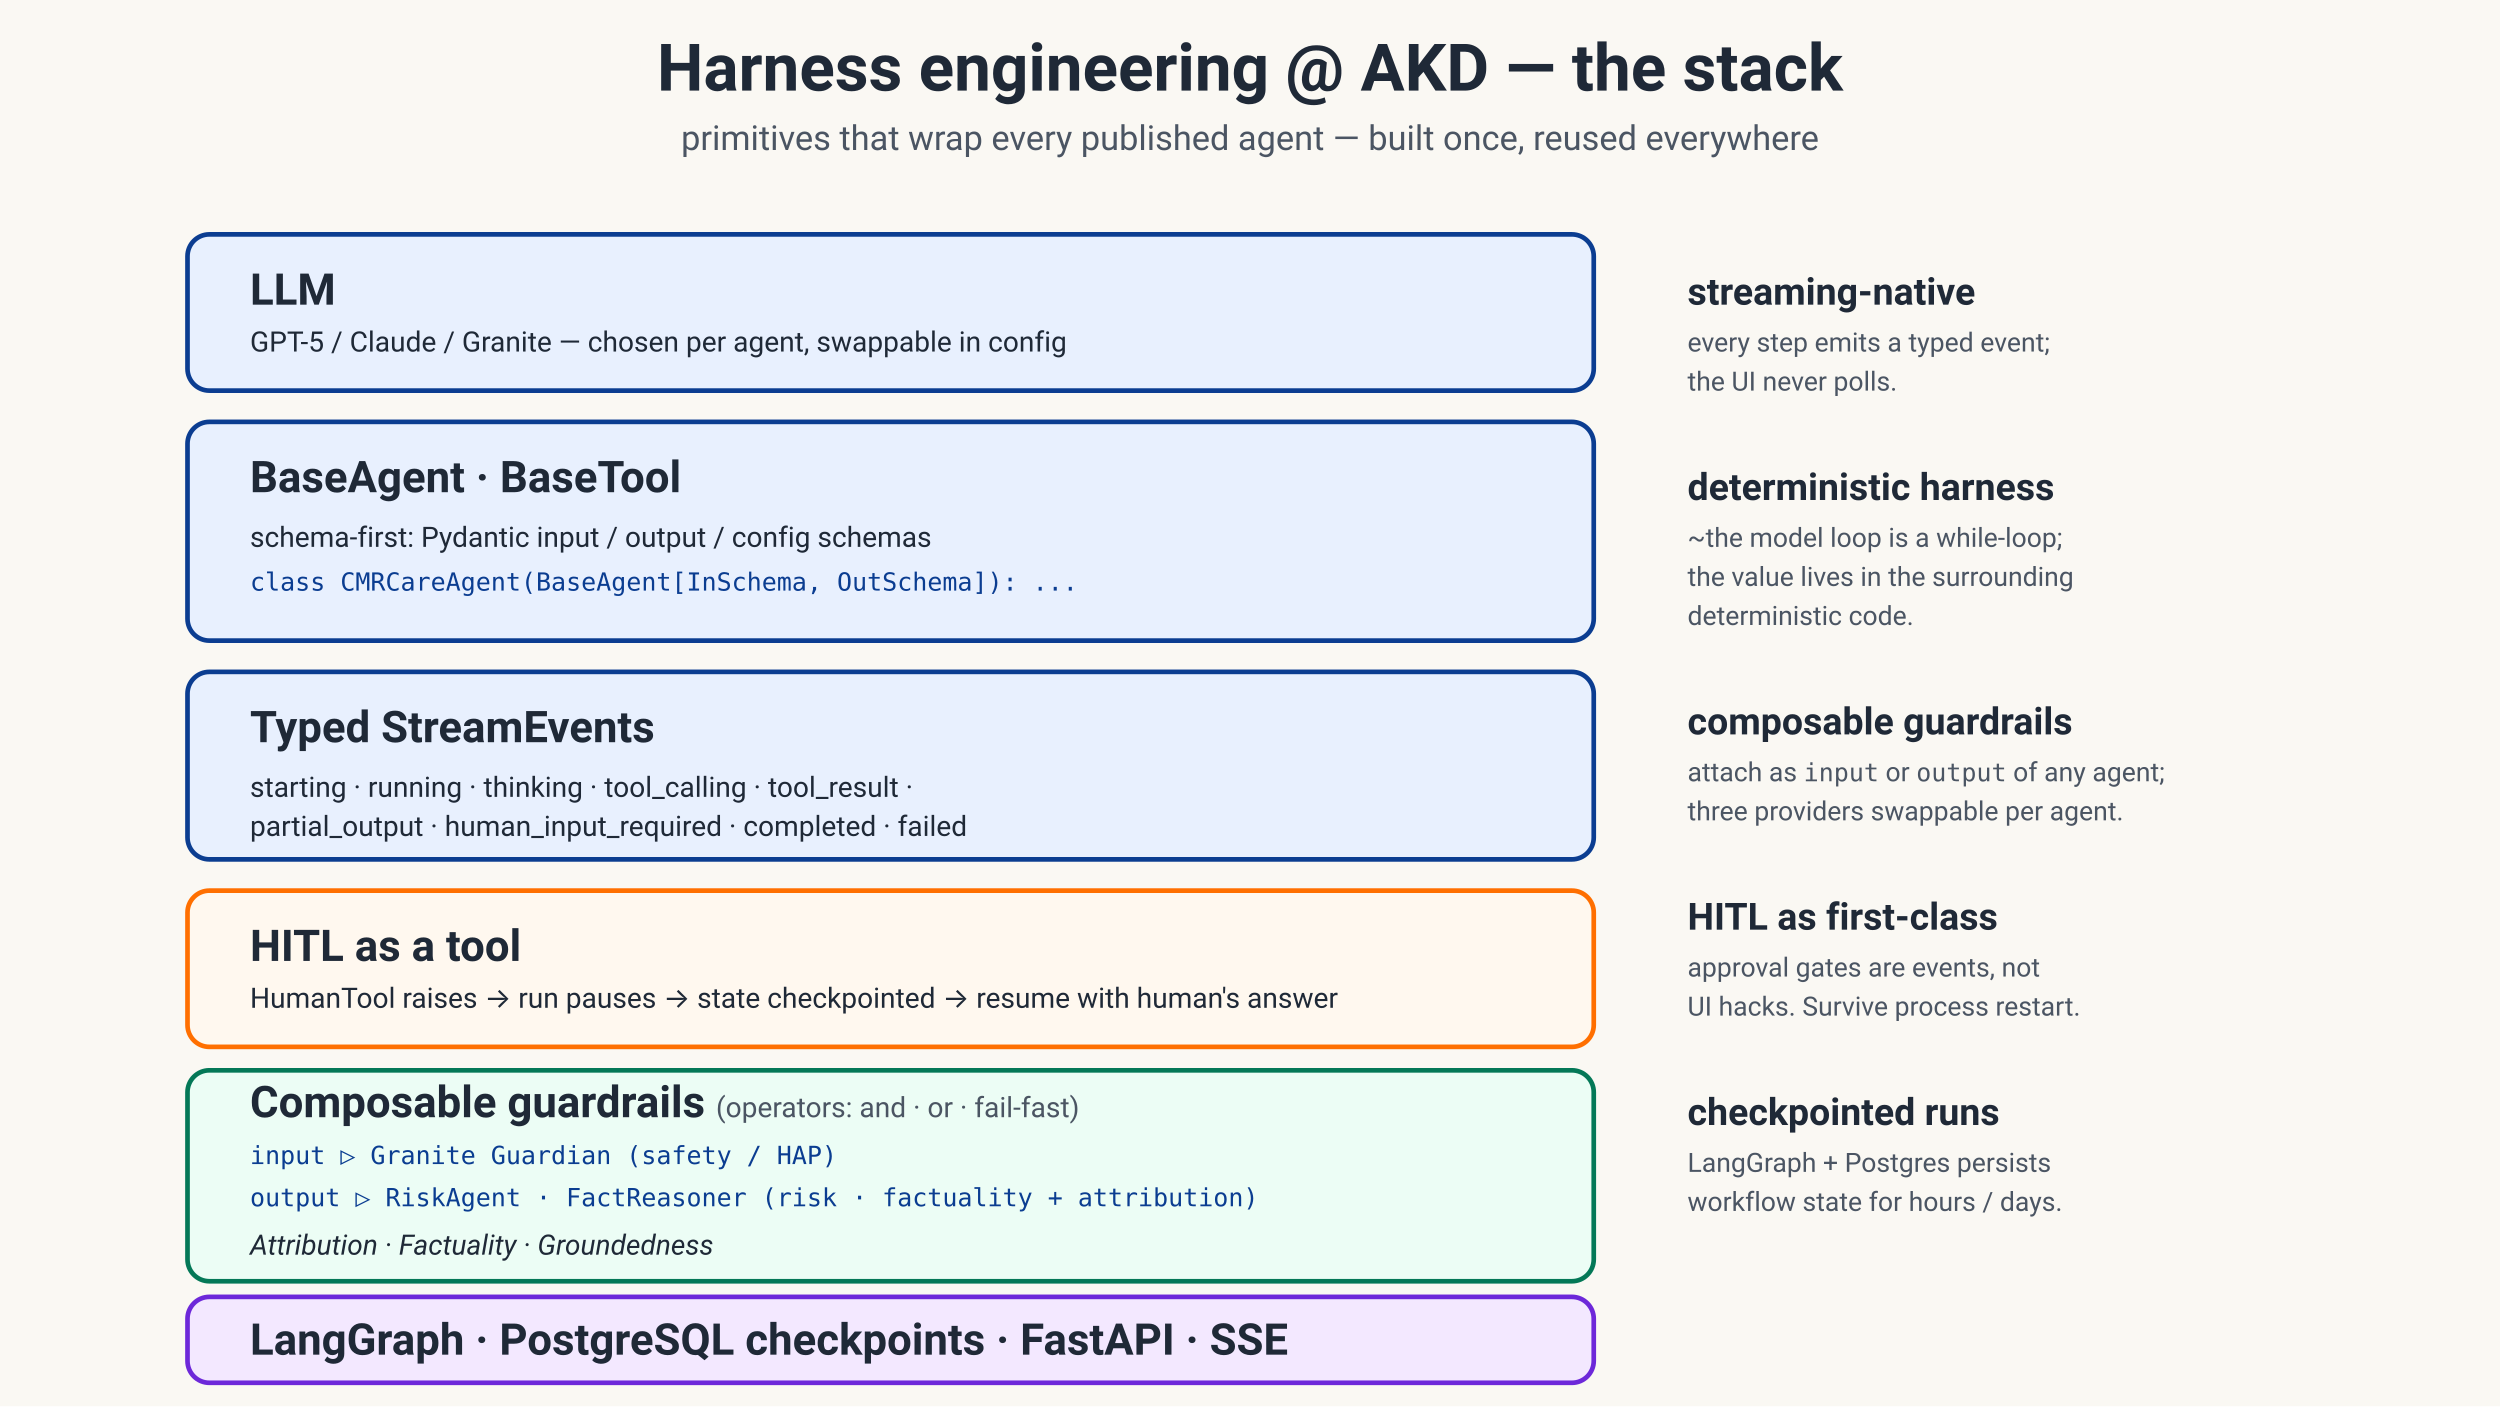
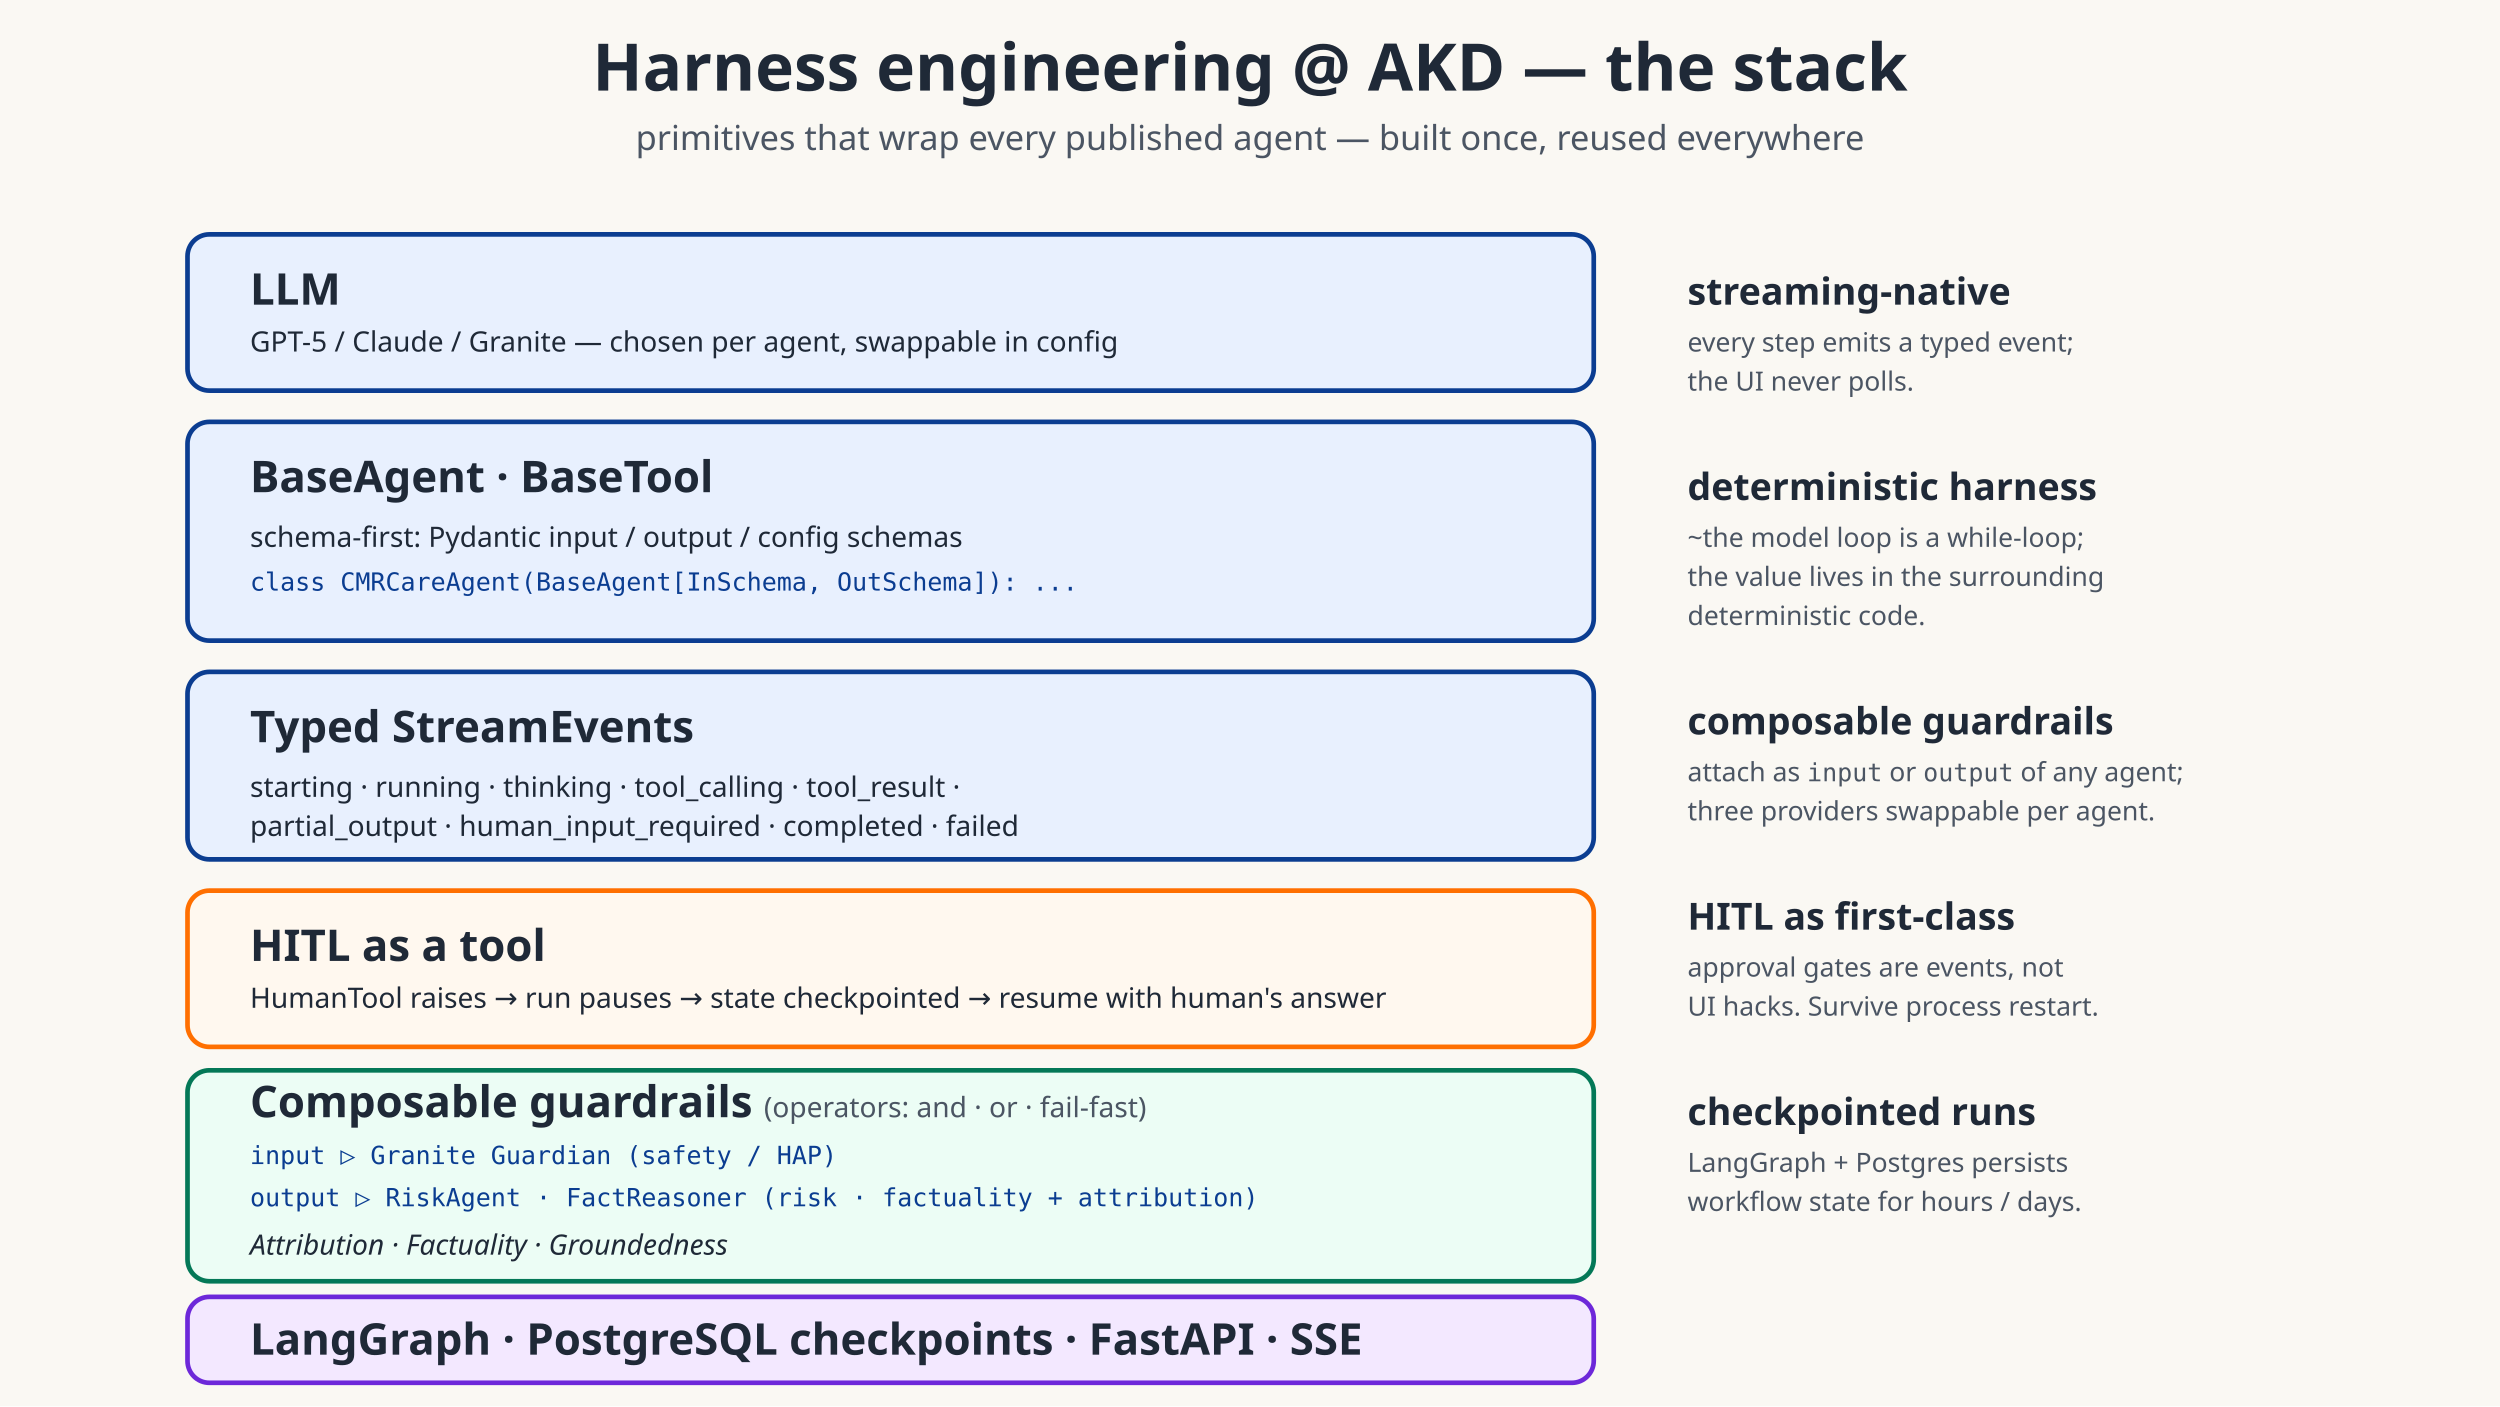
- <svg xmlns="http://www.w3.org/2000/svg" viewBox="0 0 1600 900" font-family="system-ui, -apple-system, 'Segoe UI', Roboto, sans-serif">
+ <svg xmlns="http://www.w3.org/2000/svg" viewBox="0 0 1600 900" font-family="sans-serif">
  <defs>
    <style>
+       text { font-family: sans-serif; }
      .bg { fill: #faf8f3; }
-       .title { fill: #1f2937; font-size: 42px; font-weight: 700; }
-       .subtitle { fill: #4b5563; font-size: 22px; }
+       .title { fill: #1f2937; font-size: 42px; font-weight: 700; font-family: sans-serif; }
+       .subtitle { fill: #4b5563; font-size: 22px; font-family: sans-serif; }
      .layer  { stroke-width: 3; rx: 14; ry: 14; }
      .l-prim { fill: #e8f0fe; stroke: #0B3D91; }
      .l-acc  { fill: #fff8ef; stroke: #FF6F00; }
      .l-grn  { fill: #ecfdf5; stroke: #047857; }
      .l-prp  { fill: #f3e8ff; stroke: #6d28d9; }
-       .l-name { fill: #1f2937; font-size: 28px; font-weight: 700; }
-       .l-desc { fill: #1f2937; font-size: 18px; }
-       .l-mono { fill: #0B3D91; font-size: 16px; font-family: 'JetBrains Mono', monospace; }
-       .side-h { fill: #1f2937; font-size: 24px; font-weight: 700; }
-       .side-b { fill: #4b5563; font-size: 17px; }
+       .l-name { fill: #1f2937; font-size: 28px; font-weight: 700; font-family: sans-serif; }
+       .l-desc { fill: #1f2937; font-size: 18px; font-family: sans-serif; }
+       .l-mono { fill: #0B3D91; font-size: 16px; font-family: monospace; }
+       .side-h { fill: #1f2937; font-size: 24px; font-weight: 700; font-family: sans-serif; }
+       .side-b { fill: #4b5563; font-size: 17px; font-family: sans-serif; }
    </style>
  </defs>
  <rect class="bg" width="1600" height="900" />
  <text x="800" y="58" class="title" text-anchor="middle">Harness engineering @ AKD — the stack</text>
  <text x="800" y="96" class="subtitle" text-anchor="middle">primitives that wrap every published agent — built once, reused everywhere</text>
  <rect class="layer l-prim" x="120" y="150" width="900" height="100" />
  <text x="160" y="195" class="l-name">LLM</text>
  <text x="160" y="225" class="l-desc">GPT-5 / Claude / Granite — chosen per agent, swappable in config</text>
  <rect class="layer l-prim" x="120" y="270" width="900" height="140" />
  <text x="160" y="315" class="l-name">BaseAgent · BaseTool</text>
  <text x="160" y="350" class="l-desc">schema-first: Pydantic input / output / config schemas</text>
  <text x="160" y="378" class="l-mono">class CMRCareAgent(BaseAgent[InSchema, OutSchema]): ...</text>
  <rect class="layer l-prim" x="120" y="430" width="900" height="120" />
  <text x="160" y="475" class="l-name">Typed StreamEvents</text>
  <text x="160" y="510" class="l-desc">starting · running · thinking · tool_calling · tool_result ·</text>
  <text x="160" y="535" class="l-desc">partial_output · human_input_required · completed · failed</text>
  <rect class="layer l-acc" x="120" y="570" width="900" height="100" />
  <text x="160" y="615" class="l-name">HITL as a tool</text>
  <text x="160" y="645" class="l-desc">HumanTool raises → run pauses → state checkpointed → resume with human's answer</text>
  <rect class="layer l-grn" x="120" y="685" width="900" height="135" />
  <text x="160" y="715" class="l-name">Composable guardrails <tspan font-size="18" font-weight="400" fill="#4b5563">(operators: and · or · fail-fast)</tspan>
  </text>
  <text x="160" y="745" class="l-mono">input  ▷ Granite Guardian          (safety / HAP)</text>
  <text x="160" y="772" class="l-mono">output ▷ RiskAgent · FactReasoner  (risk · factuality + attribution)</text>
  <text x="160" y="803" class="l-desc" font-style="italic">Attribution · Factuality · Groundedness</text>
  <rect class="layer l-prp" x="120" y="830" width="900" height="55" />
  <text x="160" y="867" class="l-name" font-size="22">LangGraph · PostgreSQL checkpoints · FastAPI · SSE</text>
  <text x="1080" y="195" class="side-h">streaming-native</text>
  <text x="1080" y="225" class="side-b">every step emits a typed event;</text>
  <text x="1080" y="250" class="side-b">the UI never polls.</text>
  <text x="1080" y="320" class="side-h">deterministic harness</text>
  <text x="1080" y="350" class="side-b">~the model loop is a while-loop;</text>
  <text x="1080" y="375" class="side-b">the value lives in the surrounding</text>
  <text x="1080" y="400" class="side-b">deterministic code.</text>
  <text x="1080" y="470" class="side-h">composable guardrails</text>
  <text x="1080" y="500" class="side-b">attach as <tspan font-family="JetBrains Mono, monospace" font-size="16">input</tspan> or <tspan font-family="JetBrains Mono, monospace" font-size="16">output</tspan> of any agent;</text>
  <text x="1080" y="525" class="side-b">three providers swappable per agent.</text>
  <text x="1080" y="595" class="side-h">HITL as first-class</text>
  <text x="1080" y="625" class="side-b">approval gates are events, not</text>
  <text x="1080" y="650" class="side-b">UI hacks. Survive process restart.</text>
  <text x="1080" y="720" class="side-h">checkpointed runs</text>
  <text x="1080" y="750" class="side-b">LangGraph + Postgres persists</text>
  <text x="1080" y="775" class="side-b">workflow state for hours / days.</text>
</svg>
